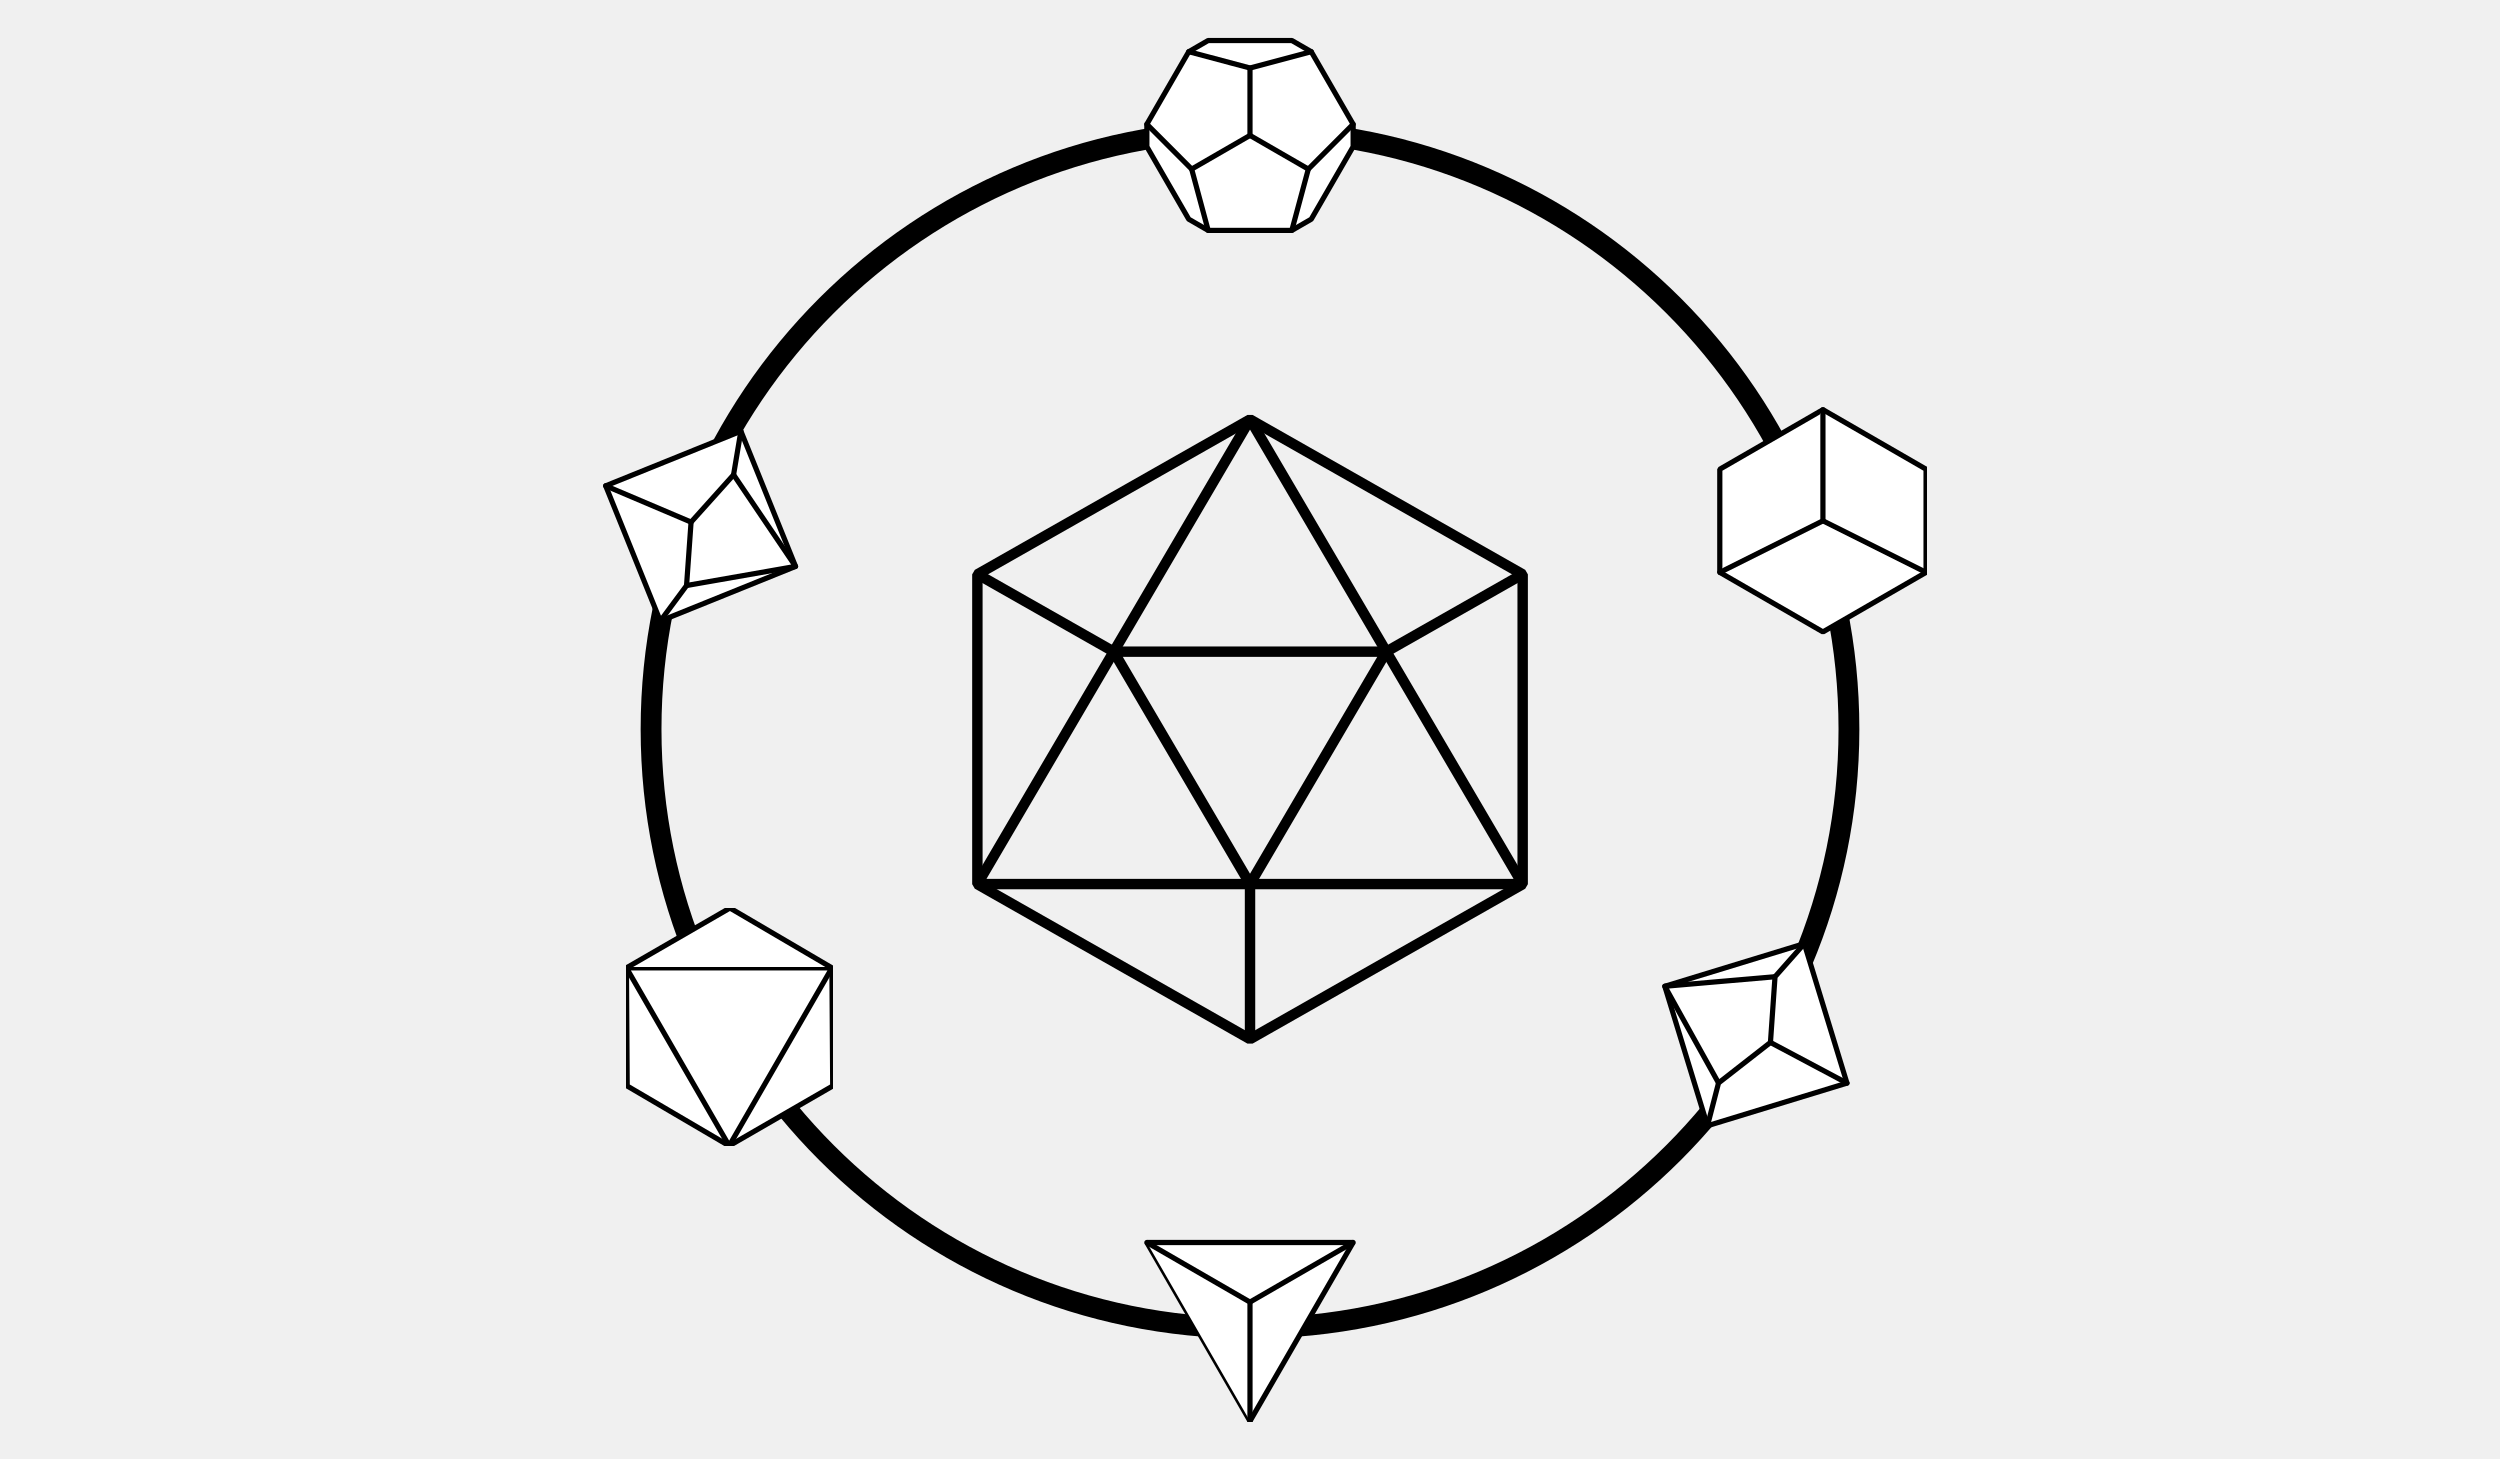
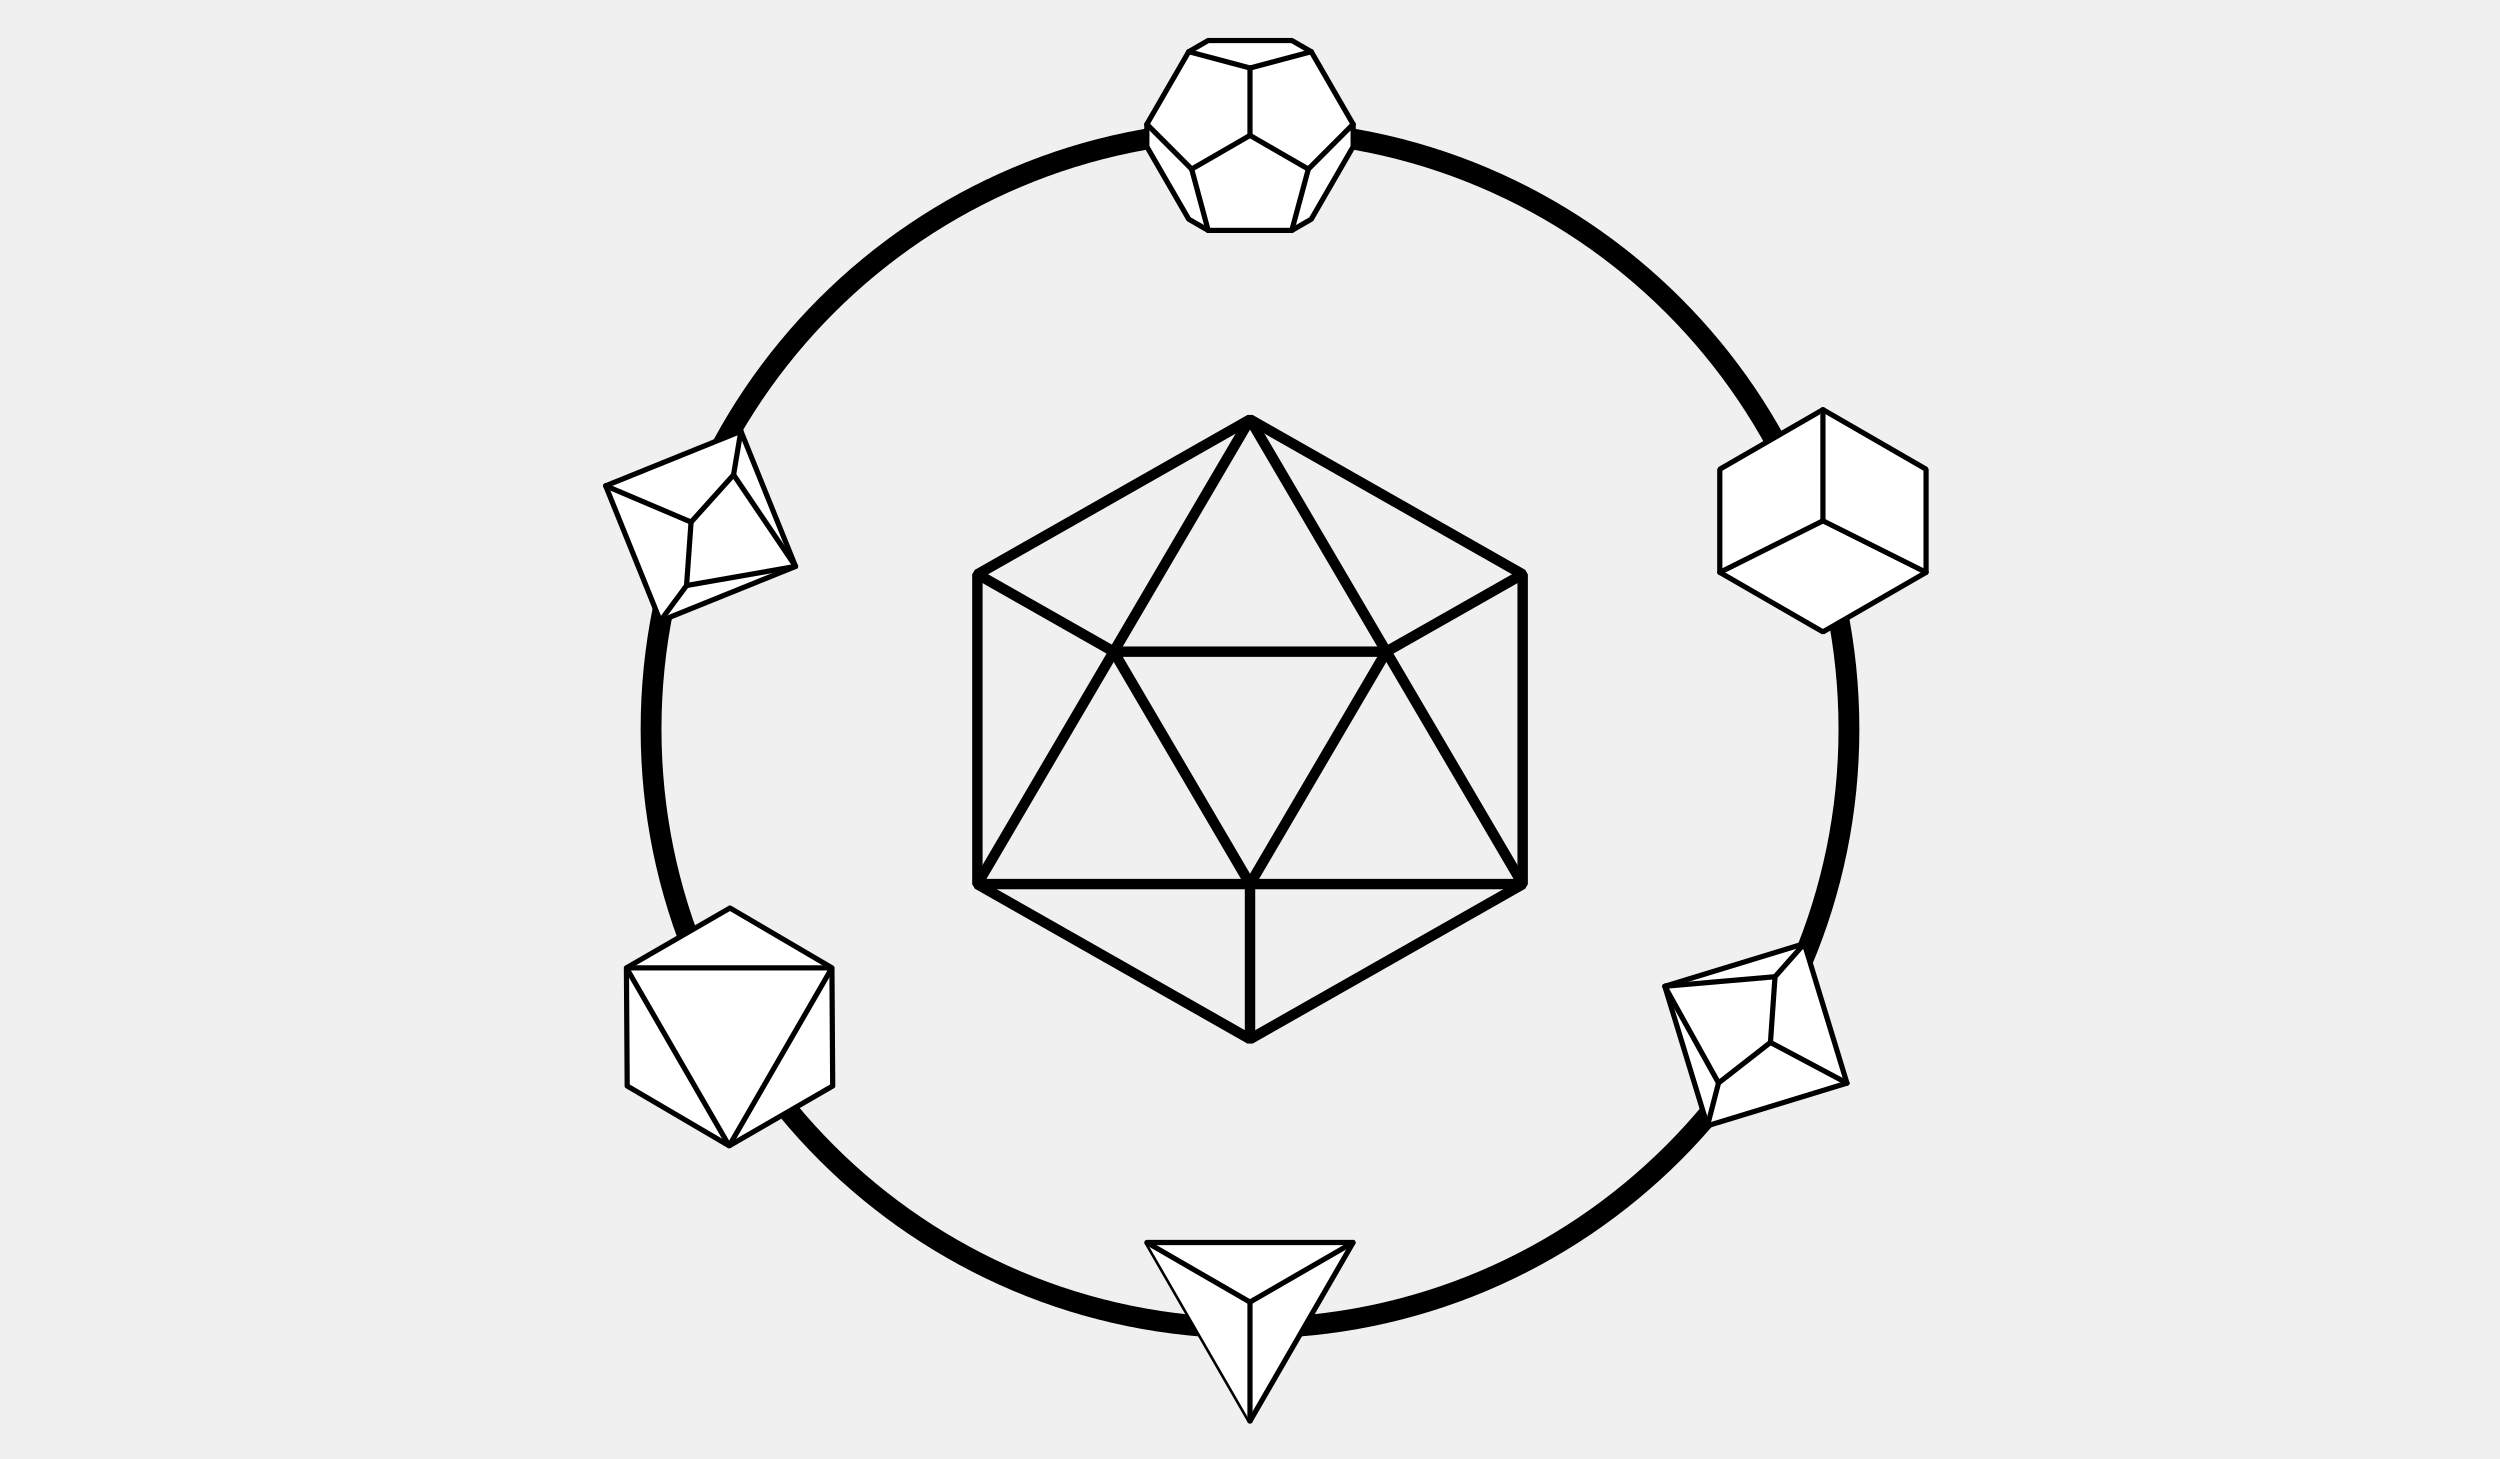
<svg xmlns="http://www.w3.org/2000/svg" width="240mm" height="140mm" version="1.1" viewBox="0 0 240 140">
-   <defs>
-     <filter id="a" x="-3.0684e-5" y="-2.9346e-5" width="1" height="1" color-interpolation-filters="sRGB">
-       <feGaussianBlur stdDeviation="0.002" />
-     </filter>
-   </defs>
  <g stroke-miterlimit="4">
    <g transform="matrix(2.2482 0 0 2.2482 28.296 -185.71)" fill="none" stroke="#000" stroke-width=".445">
      <g transform="translate(29.149 -170.03)" fill="none" stroke="#000" stroke-miterlimit="4" stroke-width=".445">
        <path d="m0 277.16 11.642-6.615 11.642 6.615v13.229l-11.642 6.615-11.642-6.615z" stroke-linecap="round" stroke-linejoin="bevel" />
        <path d="m5.821 280.46h11.642l-5.821 9.922z" stroke-linecap="round" stroke-linejoin="bevel" />
        <path d="m11.642 270.54-11.642 19.844h23.283z" stroke-linecap="round" stroke-linejoin="bevel" />
        <path d="m5.821 280.46-5.821-3.307" stroke-linecap="butt" stroke-linejoin="miter" />
        <path d="m17.462 280.46 5.821-3.307" stroke-linecap="butt" stroke-linejoin="miter" />
        <path d="m11.642 290.39v6.615" stroke-linecap="butt" stroke-linejoin="miter" />
      </g>
    </g>
    <ellipse cx="120" cy="70" rx="57.498" ry="57.498" fill="none" stroke="#000" stroke-width="2" />
-     <g fill="#fff" filter="url(#a)">
+     <g fill="#fff">
      <g transform="matrix(-.29243 .68893 -.68893 -.29243 133.53 45.473)" stroke-width=".668">
        <g transform="translate(27.561 -204.89)" fill="#fff" fill-rule="evenodd" stroke="#000" stroke-linecap="round" stroke-linejoin="round" stroke-miterlimit="4" stroke-width=".668">
          <path d="m26.458 283.77-13.229-13.229-13.229 13.229 13.229 13.229z" />
          <path d="m5.512 282.45 7.717-11.906 7.717 11.906" />
          <path d="m13.229 285.09v11.906" />
        </g>
      </g>
      <g transform="translate(4.8652e-7 -5)" stroke-width=".5">
        <g transform="matrix(.74842 0 0 .74842 89.471 99.897)" fill="#fff" stroke-miterlimit="4" stroke-width=".668">
          <g transform="translate(27.561 -241.51)" fill="#fff" fill-rule="evenodd" stroke="#000" stroke-linecap="round" stroke-miterlimit="4" stroke-width=".668">
            <path d="m0 274.09h26.458l-13.229 22.913z" stroke-linejoin="bevel" />
            <path d="m0 274.09 13.229 7.646v15.266" stroke-linejoin="round" />
            <path d="m13.229 281.73 13.229-7.646" stroke-linejoin="miter" />
          </g>
        </g>
      </g>
      <g transform="translate(5)" stroke-width=".5">
        <g transform="matrix(.74842 0 0 .74842 116.3 17.045)" fill="#fff" stroke-miterlimit="4" stroke-width=".668">
          <g transform="translate(58.524 -238.72)" fill="#fff" fill-rule="evenodd" stroke="#000" stroke-linecap="round" stroke-linejoin="bevel" stroke-miterlimit="4" stroke-width=".668">
            <path d="m13.229 297 13.229-7.638v-13.229l-13.229-7.638-13.229 7.638v13.229z" />
            <path d="m13.229 268.5v14.252l-13.229 6.615" />
            <path d="m13.229 282.75 13.229 6.615" />
          </g>
        </g>
      </g>
    </g>
  </g>
  <g stroke-miterlimit="4">
-     <g transform="matrix(.35136 -.66082 .66082 .35136 91.226 119.03)" fill="#fff" filter="url(#a)" stroke-width=".668">
+     <g transform="matrix(.35136 -.66082 .66082 .35136 91.226 119.03)" fill="#fff" stroke-width=".668">
      <g fill="#fff" fill-rule="evenodd" stroke="#000" stroke-linecap="round" stroke-linejoin="round" stroke-miterlimit="4" stroke-width=".668">
        <path d="m84.982 78.883-13.229-13.229-13.229 13.229 13.229 13.229z" />
        <path d="m64.036 77.56 7.717-11.906 7.717 11.906" />
        <path d="m71.753 81v11.112" />
      </g>
    </g>
    <path transform="matrix(.35136 -.66082 .66082 .35136 91.226 119.03)" d="m58.524 78.883 5.512-1.323 7.717 3.44 7.717-3.44 5.512 1.323" fill="#fff" fill-rule="evenodd" stroke="#000" stroke-linecap="round" stroke-linejoin="round" stroke-width=".668" />
-     <g fill="#fff" filter="url(#a)" stroke-width=".5">
+     <g fill="#fff" stroke-width=".5">
      <path d="m60.136 92.915 9.939-5.744 9.79 5.744 0.074 11.34-9.939 5.744-9.79-5.744z" fill="#fff" fill-rule="evenodd" stroke="#000" stroke-linecap="round" stroke-linejoin="round" stroke-miterlimit="4" stroke-width=".5" />
    </g>
-     <path d="m60.136 92.915h19.728l-9.864 17.085z" fill="none" filter="url(#a)" stroke="#000" stroke-linecap="round" stroke-linejoin="bevel" stroke-width=".5" />
-     <path transform="matrix(-.29243 .68893 -.68893 -.29243 266.62 124.38)" d="m0 283.77 5.512-1.323 7.717 2.646 7.717-2.646 5.512 1.323" fill="none" filter="url(#a)" stroke="#000" stroke-linecap="round" stroke-linejoin="round" stroke-width=".668" />
+     <path d="m60.136 92.915h19.728l-9.864 17.085z" fill="none" stroke="#000" stroke-linecap="round" stroke-linejoin="bevel" stroke-width=".5" />
+     <path transform="matrix(-.29243 .68893 -.68893 -.29243 266.62 124.38)" d="m0 283.77 5.512-1.323 7.717 2.646 7.717-2.646 5.512 1.323" fill="none" stroke="#000" stroke-linecap="round" stroke-linejoin="round" stroke-width=".668" />
    <g transform="matrix(.74098 0 0 .74098 41.655 35.794)" stroke-width=".675">
      <g transform="translate(3.0152 -109.64)" fill="#fff">
        <path d="m116.08 77.433v2.9l-5.426 9.398-2.512 1.45h-10.852l-2.512-1.45-5.426-9.398v-2.9l5.426-9.398 2.512-1.45h10.852l2.512 1.45z" fill="#fff" fill-rule="evenodd" stroke="#000" stroke-linecap="round" stroke-linejoin="round" stroke-miterlimit="4" stroke-width=".675" />
      </g>
      <path d="m105.73-30.762v-8.731" fill="none" stroke="#000" stroke-linecap="round" stroke-linejoin="round" />
      <path d="m97.794-41.61 7.938 2.117 7.938-2.117" fill="none" stroke="#000" stroke-linecap="round" stroke-linejoin="round" />
      <path d="m105.73-30.762 7.561 4.366" fill="none" stroke="#000" stroke-linecap="round" stroke-linejoin="round" />
      <path d="m119.09-32.212-5.802 5.816-2.136 7.932" fill="none" stroke="#000" stroke-linecap="round" stroke-linejoin="round" />
      <path d="m105.73-30.762-7.561 4.366" fill="none" stroke="#000" stroke-linecap="round" stroke-linejoin="round" />
      <path d="m100.31-18.464-2.136-7.932-5.802-5.816" fill="none" stroke="#000" stroke-linecap="round" stroke-linejoin="round" />
    </g>
  </g>
</svg>
